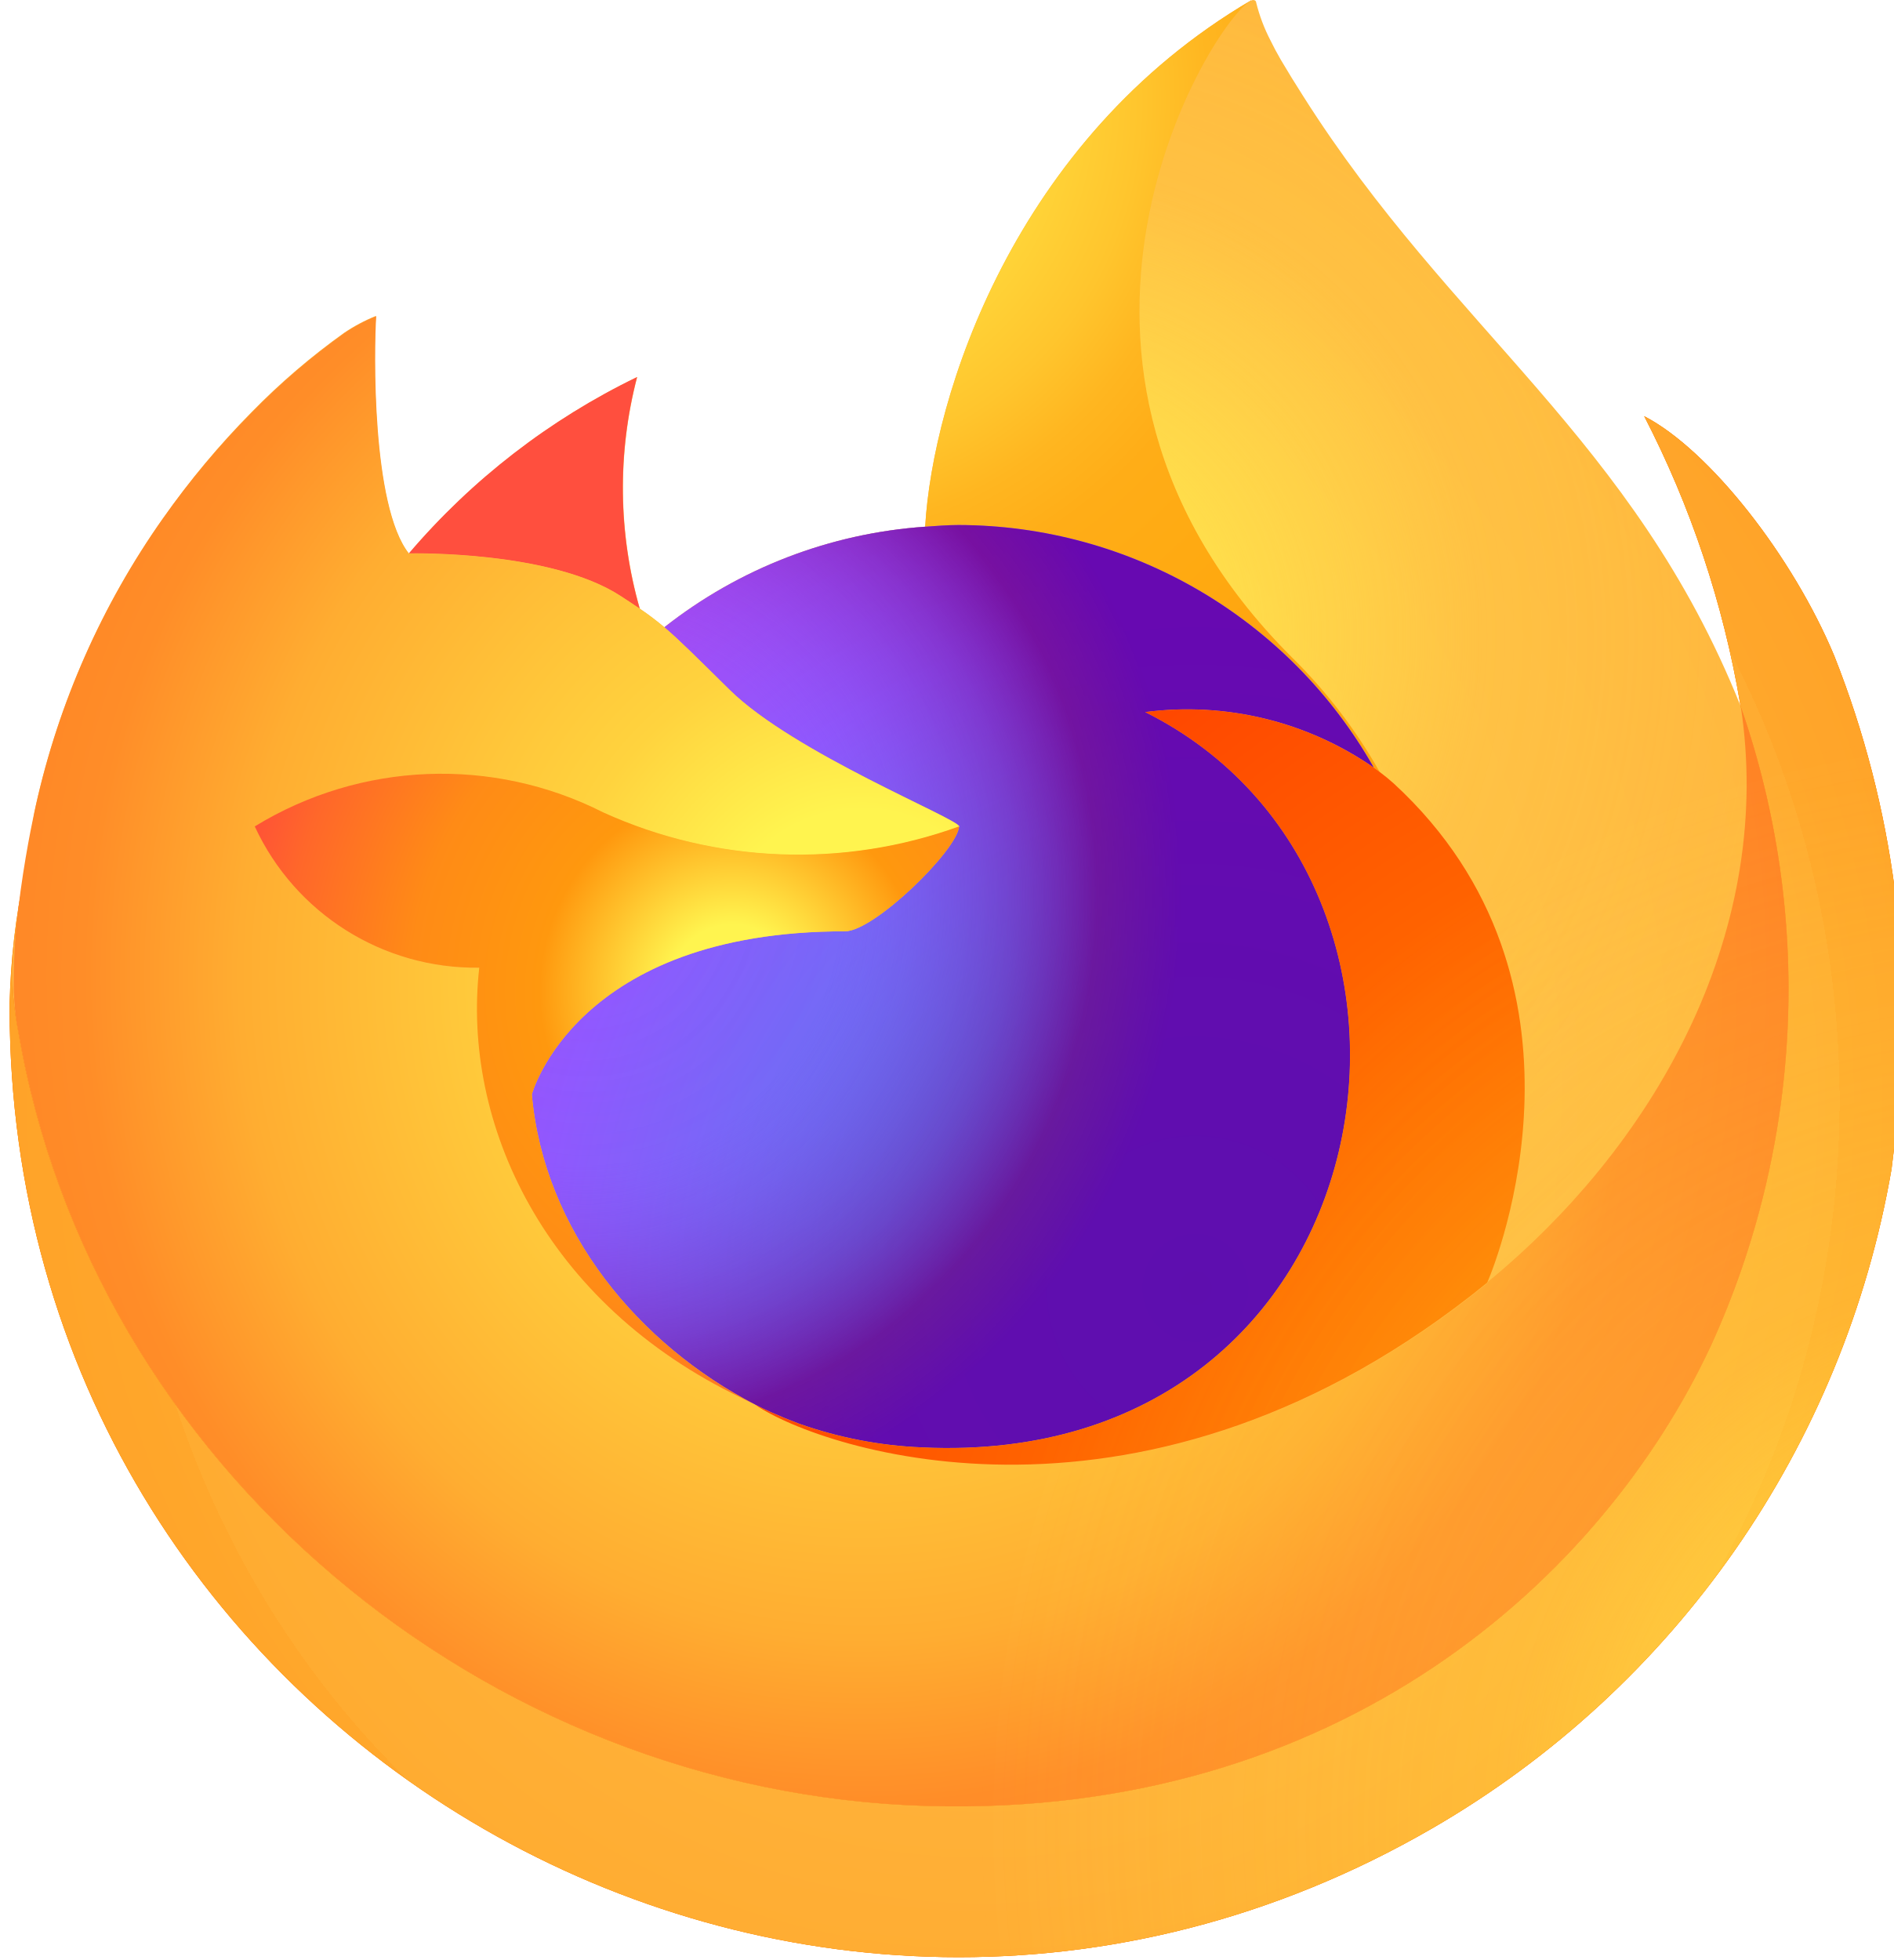
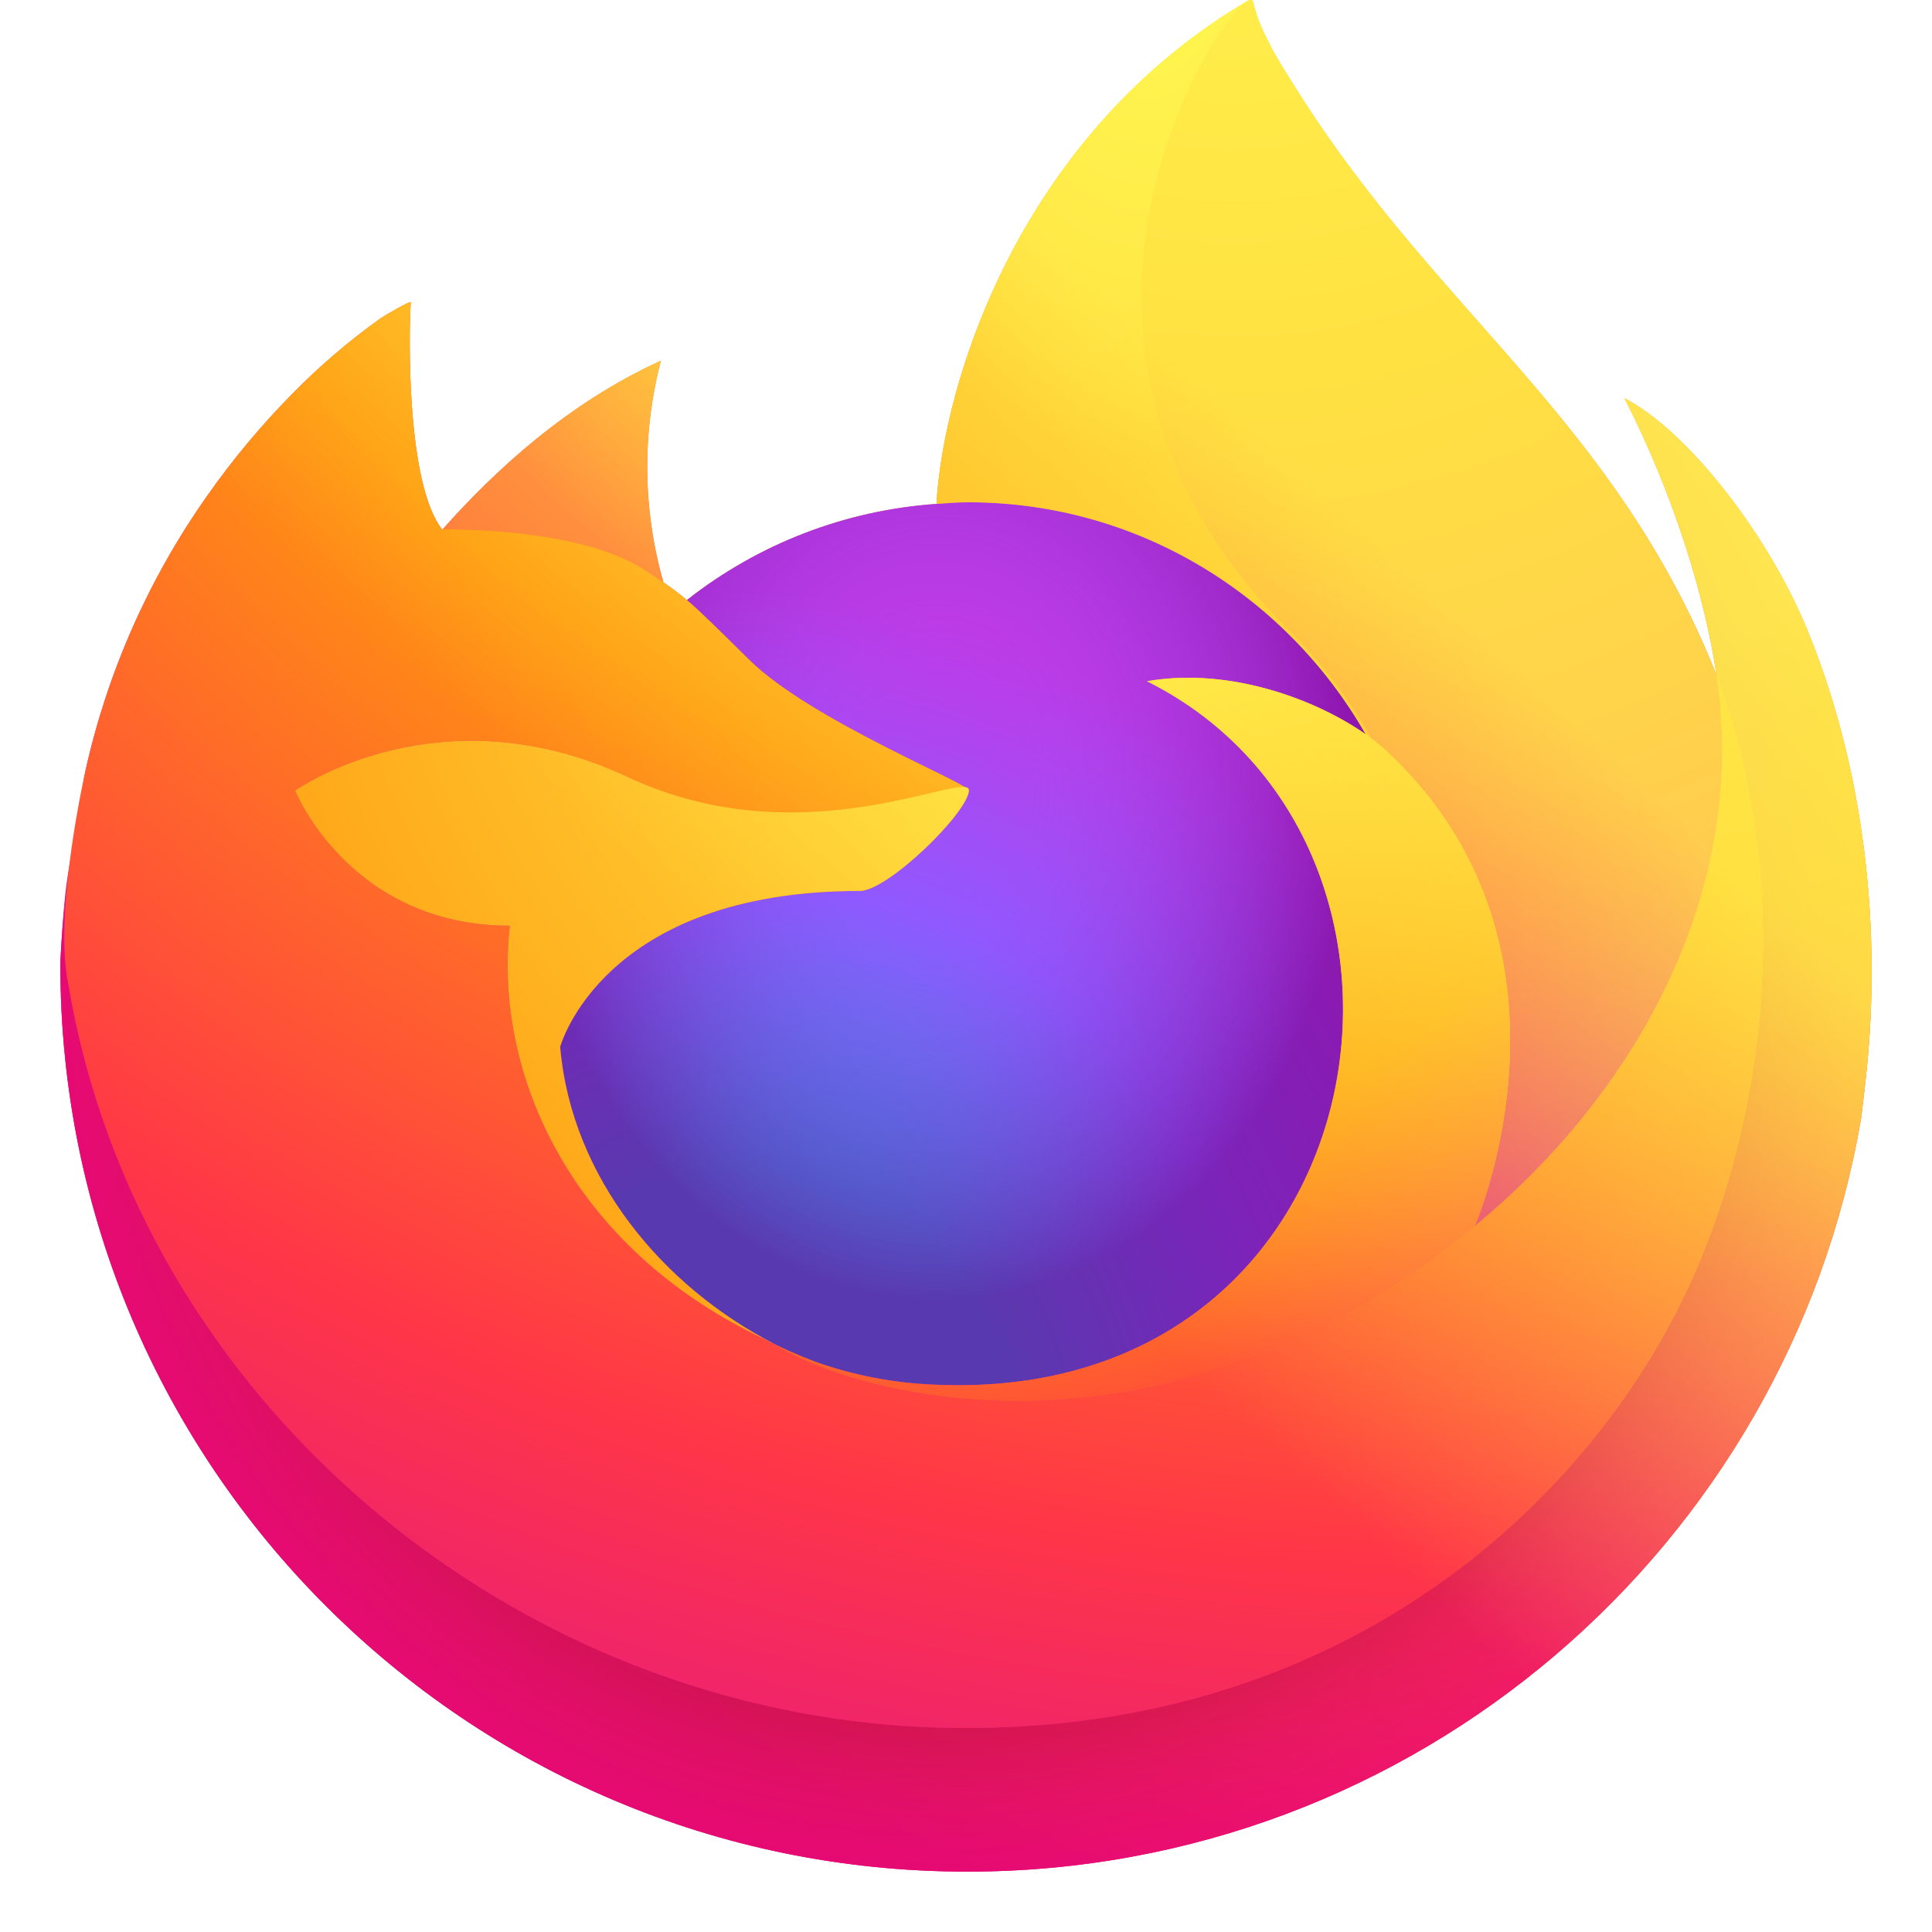
- <svg xmlns="http://www.w3.org/2000/svg" viewBox="0 0 256 265" preserveAspectRatio="xMidYMid">
+ <svg xmlns="http://www.w3.org/2000/svg" width="512" height="512">
  <defs>
-     <radialGradient id="firefox__a" cx="0" cy="0" r="1" gradientTransform="matrix(245.25 0 0 255.6 102 147)" gradientUnits="userSpaceOnUse">
-       <stop offset="0" stop-color="#ffbd4f" />
-       <stop offset="1" stop-color="#ffac31" />
+     <radialGradient id="g" cx="210%" cy="-100%" r="290%">
+       <stop offset=".1" stop-color="#ffe226" />
+       <stop offset=".79" stop-color="#ff7139" />
    </radialGradient>
-     <radialGradient id="firefox__b" cx="0" cy="0" r="1" gradientTransform="matrix(237 0 0 247.1 128.5 132)" gradientUnits="userSpaceOnUse">
-       <stop offset="0" stop-color="#f97c00" />
-       <stop offset=".1" stop-color="#f97c00" />
-       <stop offset=".1" stop-color="#f97c00" />
-       <stop offset=".1" stop-color="#f97c00" />
-       <stop offset=".2" stop-color="#f97a00" />
-       <stop offset=".2" stop-color="#f97900" />
-       <stop offset=".2" stop-color="#f97800" />
-       <stop offset=".3" stop-color="#f97700" />
-       <stop offset=".4" stop-color="#f97700" />
-       <stop offset=".5" stop-color="#f97500" />
-       <stop offset=".5" stop-color="#f97400" />
-       <stop offset=".6" stop-color="#f97200" />
-       <stop offset=".7" stop-color="#f96f00" />
-       <stop offset=".8" stop-color="#f96d00" />
-       <stop offset=".8" stop-color="#f96a00" />
-       <stop offset=".9" stop-color="#f96600" />
-       <stop offset="1" stop-color="#f96000" />
+     <radialGradient id="c" cx="49%" cy="40%" r="128%" gradientTransform="matrix(.82 0 0 1 .088 0)">
+       <stop offset=".3" stop-color="#960e18" />
+       <stop offset=".35" stop-color="#b11927" stop-opacity=".74" />
+       <stop offset=".43" stop-color="#db293d" stop-opacity=".34" />
+       <stop offset=".5" stop-color="#f5334b" stop-opacity=".09" />
+       <stop offset=".53" stop-color="#ff3750" stop-opacity="0" />
    </radialGradient>
-     <radialGradient id="firefox__c" cx="0" cy="0" r="1" gradientTransform="matrix(234 0 0 243.9 133 149)" gradientUnits="userSpaceOnUse">
-       <stop offset="0" stop-color="#ffbd4f" />
-       <stop offset=".1" stop-color="#ffbd4f" />
-       <stop offset=".1" stop-color="#ffbd4f" />
-       <stop offset=".2" stop-color="#ffba4a" />
-       <stop offset=".2" stop-color="#ffb846" />
-       <stop offset=".3" stop-color="#ffb742" />
-       <stop offset=".3" stop-color="#ffb43d" />
-       <stop offset=".4" stop-color="#ffb037" />
-       <stop offset=".5" stop-color="#ffac31" />
-       <stop offset=".5" stop-color="#ffa72b" />
-       <stop offset=".6" stop-color="#ffa127" />
-       <stop offset=".7" stop-color="#ff9c24" />
-       <stop offset=".8" stop-color="#ff9621" />
-       <stop offset=".9" stop-color="#ff911e" />
-       <stop offset="1" stop-color="#ff8e1d" />
+     <radialGradient id="d" cx="48%" cy="-12%" r="140%">
+       <stop offset=".13" stop-color="#fff44f" />
+       <stop offset=".53" stop-color="#ff980e" />
    </radialGradient>
-     <radialGradient id="firefox__d" cx="0" cy="0" r="1" gradientTransform="matrix(93.7 0 0 97.7 107.3 13.8)" gradientUnits="userSpaceOnUse">
-       <stop offset="0" stop-color="#fff44f" />
-       <stop offset=".1" stop-color="#fff44f" />
-       <stop offset=".3" stop-color="#ffdc3e" />
-       <stop offset=".5" stop-color="#ffc52d" />
-       <stop offset=".6" stop-color="#ffb620" />
-       <stop offset=".7" stop-color="#ffad17" />
-       <stop offset=".9" stop-color="#ffa910" />
-       <stop offset="1" stop-color="#ffa40f" />
-     </radialGradient>
-     <radialGradient id="firefox__e" cx="0" cy="0" r="1" gradientTransform="matrix(146.3 0 0 152.4 161.3 174.5)" gradientUnits="userSpaceOnUse">
-       <stop offset="0" stop-color="#3a8ee6" />
-       <stop offset=".3" stop-color="#5c79f0" />
-       <stop offset=".6" stop-color="#9059ff" />
+     <radialGradient id="e" cx="22.76%" cy="110.11%" r="100%">
+       <stop offset=".35" stop-color="#3a8ee6" />
+       <stop offset=".67" stop-color="#9059ff" />
      <stop offset="1" stop-color="#c139e6" />
    </radialGradient>
-     <radialGradient id="firefox__f" cx="0" cy="0" r="1" gradientTransform="matrix(113.9 15.5 -16 118.8 79.4 121.6)" gradientUnits="userSpaceOnUse">
-       <stop offset="0" stop-color="#9059ff" stop-opacity="0" />
-       <stop offset=".3" stop-color="#8c4ff3" stop-opacity=".1" />
-       <stop offset=".5" stop-color="#7716a8" stop-opacity=".5" />
-       <stop offset=".6" stop-color="#6e008b" stop-opacity=".8" />
-       <stop offset=".7" stop-color="#6200a8" stop-opacity=".9" />
+     <radialGradient id="f" cx="52%" cy="33%" r="59%" gradientTransform="scale(.9 1)">
+       <stop offset=".21" stop-color="#9059ff" stop-opacity="0" />
+       <stop offset=".97" stop-color="#6e008b" stop-opacity=".6" />
    </radialGradient>
-     <radialGradient id="firefox__g" cx="0" cy="0" r="1" gradientTransform="matrix(58.4 0 0 60.8 127.3 65.5)" gradientUnits="userSpaceOnUse">
-       <stop offset="0" stop-color="#ffe226" />
-       <stop offset=".1" stop-color="#ffdb27" />
-       <stop offset=".3" stop-color="#ffc82a" />
-       <stop offset=".4" stop-color="#ffa930" />
-       <stop offset=".6" stop-color="#ff7e37" />
-       <stop offset=".7" stop-color="#ff4f3e" />
+     <radialGradient id="b" cx="87.4%" cy="-12.9%" r="128%" gradientTransform="matrix(.8 0 0 1 .178 .129)">
+       <stop offset=".13" stop-color="#ffbd4f" />
+       <stop offset=".28" stop-color="#ff980e" />
+       <stop offset=".47" stop-color="#ff3750" />
+       <stop offset=".78" stop-color="#eb0878" />
+       <stop offset=".86" stop-color="#e50080" />
    </radialGradient>
-     <radialGradient id="firefox__h" cx="0" cy="0" r="1" gradientTransform="matrix(213.4 0 0 222.4 116.5 132)" gradientUnits="userSpaceOnUse">
+     <radialGradient id="h" cx="84%" cy="-41%" r="180%">
+       <stop offset=".11" stop-color="#fff44f" />
+       <stop offset=".46" stop-color="#ff980e" />
+       <stop offset=".72" stop-color="#ff3647" />
+       <stop offset=".9" stop-color="#e31587" />
+     </radialGradient>
+     <radialGradient id="i" cx="16.1%" cy="-18.6%" r="348.8%" gradientTransform="scale(1 .47) rotate(84 .279 -.297)">
      <stop offset="0" stop-color="#fff44f" />
-       <stop offset=".1" stop-color="#fff44f" />
-       <stop offset=".2" stop-color="#ffd33e" />
-       <stop offset=".4" stop-color="#ffad31" />
-       <stop offset=".5" stop-color="#ff8d28" />
-       <stop offset=".7" stop-color="#ff7822" />
-       <stop offset=".9" stop-color="#ff6a1e" />
-       <stop offset="1" stop-color="#ff651d" />
+       <stop offset=".3" stop-color="#ff980e" />
+       <stop offset=".57" stop-color="#ff3647" />
+       <stop offset=".74" stop-color="#e31587" />
    </radialGradient>
-     <radialGradient id="firefox__i" cx="0" cy="0" r="1" gradientTransform="matrix(121 0 0 126.1 140 86)" gradientUnits="userSpaceOnUse">
-       <stop offset="0" stop-color="#fff44f" stop-opacity=".8" />
-       <stop offset=".1" stop-color="#fff44f" stop-opacity=".8" />
-       <stop offset=".5" stop-color="#fff44f" stop-opacity=".2" />
-       <stop offset="1" stop-color="#fff44f" stop-opacity="0" />
+     <radialGradient id="j" cx="18.9%" cy="-42.5%" r="238.4%">
+       <stop offset=".14" stop-color="#fff44f" />
+       <stop offset=".48" stop-color="#ff980e" />
+       <stop offset=".66" stop-color="#ff3647" />
+       <stop offset=".9" stop-color="#e31587" />
    </radialGradient>
-     <radialGradient id="firefox__j" cx="0" cy="0" r="1" gradientTransform="rotate(-13 1178 -1033) scale(188.9 197)" gradientUnits="userSpaceOnUse">
-       <stop offset="0" stop-color="#fff44f" />
-       <stop offset=".1" stop-color="#fff44f" />
-       <stop offset=".2" stop-color="#ffe141" />
-       <stop offset=".3" stop-color="#ffaf1e" />
-       <stop offset=".4" stop-color="#ff8800" />
-       <stop offset=".5" stop-color="#ff7800" />
-       <stop offset=".7" stop-color="#ff6000" />
-       <stop offset=".9" stop-color="#ff4800" />
+     <radialGradient id="k" cx="159.3%" cy="-44.72%" r="313.1%">
+       <stop offset=".09" stop-color="#fff44f" />
+       <stop offset=".63" stop-color="#ff980e" />
    </radialGradient>
-     <radialGradient id="firefox__k" cx="0" cy="0" r="1" gradientTransform="matrix(86.7 0 0 90.3 99 134)" gradientUnits="userSpaceOnUse">
-       <stop offset="0" stop-color="#fff44f" />
-       <stop offset=".1" stop-color="#fff44f" />
-       <stop offset=".3" stop-color="#ff980e" />
-       <stop offset=".5" stop-color="#ff8b16" />
-       <stop offset=".7" stop-color="#ff672a" />
-       <stop offset=".9" stop-color="#ff3647" />
-       <stop offset="1" stop-color="#e31587" />
-     </radialGradient>
-     <radialGradient id="firefox__l" cx="0" cy="0" r="1" gradientTransform="rotate(-13.3 1207.3 -1063) scale(144.3 150.4)" gradientUnits="userSpaceOnUse">
-       <stop offset="0" stop-color="#fff44f" stop-opacity=".8" />
-       <stop offset=".1" stop-color="#fff44f" stop-opacity=".8" />
-       <stop offset=".5" stop-color="#fff44f" stop-opacity=".2" />
-       <stop offset="1" stop-color="#fff44f" stop-opacity="0" />
-     </radialGradient>
+     <linearGradient id="a" x1="87.25%" y1="15.5%" x2="9.4%" y2="93.1%">
+       <stop offset=".05" stop-color="#fff44f" />
+       <stop offset=".37" stop-color="#ff980e" />
+       <stop offset=".53" stop-color="#ff3647" />
+       <stop offset=".7" stop-color="#e31587" />
+     </linearGradient>
+     <linearGradient id="l" x1="80%" y1="14%" x2="18%" y2="84%">
+       <stop offset=".17" stop-color="#fff44f" stop-opacity=".8" />
+       <stop offset=".6" stop-color="#fff44f" stop-opacity="0" />
+     </linearGradient>
  </defs>
-   <path fill="url(#firefox__a)" d="M248.033 88.713c-5.569-13.399-16.864-27.866-25.71-32.439a133.169 133.169 0 0 1 12.979 38.9l.023.215c-14.49-36.126-39.062-50.692-59.13-82.41a155.1 155.1 0 0 1-3.019-4.907 40.605 40.605 0 0 1-1.412-2.645 23.31 23.31 0 0 1-1.912-5.076.331.331 0 0 0-.291-.331.469.469 0 0 0-.241 0c-.016 0-.043.03-.063.037-.02.006-.063.036-.092.049l.049-.086c-32.19 18.849-43.113 53.741-44.118 71.194a64.108 64.108 0 0 0-35.269 13.593 38.336 38.336 0 0 0-3.307-2.506 59.417 59.417 0 0 1-.36-31.324 94.912 94.912 0 0 0-30.848 23.841h-.06c-5.079-6.438-4.722-27.667-4.431-32.102a22.957 22.957 0 0 0-4.279 2.272 93.435 93.435 0 0 0-12.526 10.73 111.954 111.954 0 0 0-11.98 14.375v.019-.023A108.26 108.26 0 0 0 4.841 108.92l-.171.846a203.818 203.818 0 0 0-1.26 8.003c0 .096-.02.185-.03.281a122.12 122.12 0 0 0-2.08 17.667v.662c.086 98.661 106.944 160.23 192.344 110.825a128.165 128.165 0 0 0 62.12-89.153c.215-1.653.39-3.29.582-4.96a131.8 131.8 0 0 0-8.313-64.378ZM100.322 189.031c.599.288 1.161.599 1.776.873l.089.057a68.838 68.838 0 0 1-1.865-.93Zm29.357-77.297Zm105.656-16.315v-.123l.023.136-.023-.013Z" />
-   <path fill="url(#firefox__b)" d="M248.033 88.713c-5.569-13.399-16.864-27.866-25.71-32.439a133.169 133.169 0 0 1 12.979 38.9v.122l.023.136a116.067 116.067 0 0 1-3.988 86.497c-14.688 31.516-50.242 63.819-105.894 62.248-60.132-1.703-113.089-46.323-122.989-104.766-1.802-9.216 0-13.888.906-21.378a95.444 95.444 0 0 0-2.06 17.684v.662c.086 98.661 106.944 160.23 192.344 110.825a128.165 128.165 0 0 0 62.12-89.153c.215-1.653.39-3.29.582-4.96a131.8 131.8 0 0 0-8.313-64.378Z" />
-   <path fill="url(#firefox__c)" d="M248.033 88.713c-5.569-13.399-16.864-27.866-25.71-32.439a133.169 133.169 0 0 1 12.979 38.9v.122l.023.136a116.067 116.067 0 0 1-3.988 86.497c-14.688 31.516-50.242 63.819-105.894 62.248-60.132-1.703-113.089-46.323-122.989-104.766-1.802-9.216 0-13.888.906-21.378a95.444 95.444 0 0 0-2.06 17.684v.662c.086 98.661 106.944 160.23 192.344 110.825a128.165 128.165 0 0 0 62.12-89.153c.215-1.653.39-3.29.582-4.96a131.8 131.8 0 0 0-8.313-64.378Z" />
-   <path fill="url(#firefox__d)" d="M185.754 103.778c.278.195.536.39.797.585a69.775 69.775 0 0 0-11.904-15.525C134.815 48.999 164.208 2.457 169.165.093l.049-.073c-32.19 18.849-43.113 53.741-44.118 71.194 1.495-.103 2.976-.229 4.504-.229a64.68 64.68 0 0 1 56.154 32.793Z" />
-   <path fill="url(#firefox__e)" d="M129.683 111.734c-.212 3.188-11.475 14.182-15.413 14.182-36.443 0-42.359 22.046-42.359 22.046 1.614 18.564 14.55 33.854 30.187 41.942.714.371 1.439.705 2.163 1.032a70.572 70.572 0 0 0 3.763 1.541 56.974 56.974 0 0 0 16.675 3.217c63.876 2.996 76.25-76.384 30.154-99.419a44.241 44.241 0 0 1 30.901 7.503A64.68 64.68 0 0 0 129.6 70.985c-1.521 0-3.009.126-4.504.229a64.108 64.108 0 0 0-35.269 13.593c1.954 1.654 4.16 3.863 8.806 8.442 8.696 8.568 31 17.443 31.05 18.485Z" />
-   <path fill="url(#firefox__f)" d="M129.683 111.734c-.212 3.188-11.475 14.182-15.413 14.182-36.443 0-42.359 22.046-42.359 22.046 1.614 18.564 14.55 33.854 30.187 41.942.714.371 1.439.705 2.163 1.032a70.572 70.572 0 0 0 3.763 1.541 56.974 56.974 0 0 0 16.675 3.217c63.876 2.996 76.25-76.384 30.154-99.419a44.241 44.241 0 0 1 30.901 7.503A64.68 64.68 0 0 0 129.6 70.985c-1.521 0-3.009.126-4.504.229a64.108 64.108 0 0 0-35.269 13.593c1.954 1.654 4.16 3.863 8.806 8.442 8.696 8.568 31 17.443 31.05 18.485Z" />
-   <path fill="url(#firefox__g)" d="M83.852 80.545a81.51 81.51 0 0 1 2.645 1.756 59.407 59.407 0 0 1-.36-31.324 94.926 94.926 0 0 0-30.849 23.841c.625-.017 19.216-.351 28.564 5.727Z" />
-   <path fill="url(#firefox__h)" d="M2.471 139.411c9.89 58.443 62.857 103.063 122.989 104.766 55.652 1.574 91.205-30.732 105.894-62.248a116.067 116.067 0 0 0 3.988-86.497v-.122c0-.096-.02-.153 0-.123l.023.215c4.547 29.684-10.552 58.443-34.155 77.889l-.073.166c-45.989 37.455-90.002 22.598-98.91 16.533a64.67 64.67 0 0 1-1.865-.929c-26.814-12.817-37.891-37.247-35.517-58.198a32.912 32.912 0 0 1-30.359-19.096 48.336 48.336 0 0 1 47.117-1.891 63.821 63.821 0 0 0 48.119 1.891c-.049-1.042-22.353-9.92-31.05-18.484-4.646-4.58-6.851-6.786-8.805-8.442a38.145 38.145 0 0 0-3.307-2.507c-.761-.519-1.617-1.081-2.645-1.756-9.348-6.078-27.939-5.744-28.554-5.727h-.059c-5.079-6.438-4.722-27.667-4.431-32.101a22.862 22.862 0 0 0-4.279 2.271 93.373 93.373 0 0 0-12.526 10.73 112.062 112.062 0 0 0-12.03 14.342v.019-.023A108.26 108.26 0 0 0 4.841 108.92c-.062.261-4.616 20.167-2.37 30.491Z" />
-   <path fill="url(#firefox__i)" d="M174.654 88.838a69.818 69.818 0 0 1 11.904 15.542 26.607 26.607 0 0 1 1.921 1.574c29.056 26.784 13.832 64.646 12.698 67.341 23.603-19.447 38.688-48.205 34.155-77.89-14.497-36.142-39.069-50.708-59.137-82.426a155.1 155.1 0 0 1-3.019-4.907 40.605 40.605 0 0 1-1.412-2.645 23.31 23.31 0 0 1-1.912-5.076.331.331 0 0 0-.291-.331.469.469 0 0 0-.241 0c-.016 0-.043.03-.063.037-.02.006-.063.036-.092.049-4.957 2.351-34.35 48.893 5.489 88.732Z" />
-   <path fill="url(#firefox__j)" d="M188.459 105.937a26.822 26.822 0 0 0-1.921-1.574c-.261-.195-.519-.39-.797-.585a44.243 44.243 0 0 0-30.901-7.503c46.095 23.048 33.728 102.415-30.154 99.419a56.974 56.974 0 0 1-16.675-3.217 67.38 67.38 0 0 1-3.763-1.541c-.725-.331-1.449-.661-2.163-1.032l.089.057c8.908 6.081 52.907 20.938 98.91-16.534l.073-.165c1.147-2.679 16.371-40.55-12.698-67.325Z" />
-   <path fill="url(#firefox__k)" d="M71.911 147.962s5.916-22.046 42.359-22.046c3.938 0 15.211-10.994 15.413-14.182a63.817 63.817 0 0 1-48.119-1.892 48.341 48.341 0 0 0-47.118 1.892 32.912 32.912 0 0 0 30.359 19.096c-2.374 20.955 8.703 45.385 35.517 58.198.599.288 1.161.599 1.776.873-15.65-8.085-28.573-23.375-30.187-41.939Z" />
-   <path fill="url(#firefox__l)" d="M248.033 88.713c-5.569-13.399-16.864-27.866-25.71-32.439a133.169 133.169 0 0 1 12.979 38.9l.023.215c-14.49-36.126-39.062-50.692-59.13-82.41a155.1 155.1 0 0 1-3.019-4.907 40.605 40.605 0 0 1-1.412-2.645 23.31 23.31 0 0 1-1.912-5.076.331.331 0 0 0-.291-.331.469.469 0 0 0-.241 0c-.016 0-.043.03-.063.037-.02.006-.063.036-.092.049l.049-.086c-32.19 18.849-43.113 53.741-44.118 71.194 1.495-.103 2.976-.229 4.504-.229a64.68 64.68 0 0 1 56.154 32.793 44.241 44.241 0 0 0-30.901-7.503c46.096 23.048 33.729 102.415-30.154 99.419a56.974 56.974 0 0 1-16.675-3.217 67.38 67.38 0 0 1-3.763-1.541c-.724-.331-1.449-.661-2.163-1.032l.089.057a68.838 68.838 0 0 1-1.865-.93c.599.288 1.161.599 1.776.873-15.65-8.088-28.573-23.378-30.187-41.942 0 0 5.916-22.046 42.359-22.046 3.938 0 15.211-10.994 15.413-14.182-.05-1.042-22.354-9.92-31.05-18.485-4.646-4.579-6.852-6.785-8.806-8.442a38.336 38.336 0 0 0-3.307-2.506 59.417 59.417 0 0 1-.36-31.324 94.912 94.912 0 0 0-30.848 23.841h-.06c-5.079-6.438-4.722-27.667-4.431-32.102a22.957 22.957 0 0 0-4.279 2.272 93.435 93.435 0 0 0-12.526 10.73 111.954 111.954 0 0 0-11.98 14.375v.019-.023A108.26 108.26 0 0 0 4.841 108.92l-.171.846c-.242 1.128-1.323 6.855-1.479 8.085 0 .093 0-.096 0 0A149.15 149.15 0 0 0 1.3 135.717v.662c.086 98.661 106.944 160.23 192.344 110.825a128.165 128.165 0 0 0 62.12-89.153c.215-1.653.39-3.29.582-4.96a131.8 131.8 0 0 0-8.313-64.378Zm-12.715 6.583.024.136-.024-.136Z" />
+   <path d="M478.711 166.353c-10.445-25.124-31.6-52.248-48.212-60.821 13.52 26.505 21.345 53.093 24.335 72.936 0 .039.015.136.047.4C427.706 111.135 381.627 83.823 344 24.355c-1.9-3.007-3.805-6.022-5.661-9.2a73.716 73.716 0 01-2.646-4.972A43.7 43.7 0 01332.1.677a.626.626 0 00-.546-.644.818.818 0 00-.451 0c-.034.012-.084.051-.12.065-.053.021-.12.069-.176.1.027-.036.083-.117.1-.136-60.37 35.356-80.85 100.761-82.732 133.484a120.249 120.249 0 00-66.142 25.488 71.355 71.355 0 00-6.225-4.7 111.338 111.338 0 01-.674-58.732c-24.688 11.241-43.89 29.01-57.85 44.7h-.111c-9.527-12.067-8.855-51.873-8.312-60.184-.114-.515-7.107 3.63-8.023 4.255a175.073 175.073 0 00-23.486 20.12 210.478 210.478 0 00-22.442 26.913c0 .012-.007.026-.011.038 0-.013.007-.026.011-.038a202.838 202.838 0 00-32.247 72.805c-.115.521-.212 1.061-.324 1.586-.452 2.116-2.08 12.7-2.365 15-.022.177-.032.347-.053.524a229.066 229.066 0 00-3.9 33.157c0 .41-.025.816-.025 1.227C16 388.418 123.6 496 256.324 496c118.865 0 217.56-86.288 236.882-199.63.407-3.076.733-6.168 1.092-9.271 4.777-41.21-.53-84.525-15.587-120.746zM201.716 354.447c1.124.537 2.18 1.124 3.334 1.639.048.033.114.07.163.1a126.191 126.191 0 01-3.497-1.739zm55.053-144.93zm198.131-30.59l-.032-.233c.012.085.027.174.04.259z" fill="url(#a)" />
+   <path d="M478.711 166.353c-10.445-25.124-31.6-52.248-48.212-60.821 13.52 26.505 21.345 53.093 24.335 72.936 0-.058.011.048.036.226.012.085.027.174.04.259 22.675 61.47 10.322 123.978-7.479 162.175-27.539 59.1-94.215 119.67-198.576 116.716C136.1 454.651 36.766 370.988 18.223 261.41c-3.379-17.28 0-26.054 1.7-40.084-2.071 10.816-2.86 13.94-3.9 33.157 0 .41-.025.816-.025 1.227C16 388.418 123.6 496 256.324 496c118.865 0 217.56-86.288 236.882-199.63.407-3.076.733-6.168 1.092-9.271 4.777-41.21-.53-84.525-15.587-120.746z" fill="url(#b)" />
+   <path d="M478.711 166.353c-10.445-25.124-31.6-52.248-48.212-60.821 13.52 26.505 21.345 53.093 24.335 72.936 0-.058.011.048.036.226.012.085.027.174.04.259 22.675 61.47 10.322 123.978-7.479 162.175-27.539 59.1-94.215 119.67-198.576 116.716C136.1 454.651 36.766 370.988 18.223 261.41c-3.379-17.28 0-26.054 1.7-40.084-2.071 10.816-2.86 13.94-3.9 33.157 0 .41-.025.816-.025 1.227C16 388.418 123.6 496 256.324 496c118.865 0 217.56-86.288 236.882-199.63.407-3.076.733-6.168 1.092-9.271 4.777-41.21-.53-84.525-15.587-120.746z" fill="url(#c)" />
+   <path d="M361.922 194.6c.524.368 1 .734 1.493 1.1a130.706 130.706 0 00-22.31-29.112C266.4 91.892 321.516 4.626 330.811.194c.027-.036.083-.117.1-.136-60.37 35.356-80.85 100.761-82.732 133.484 2.8-.194 5.592-.429 8.442-.429 45.051 0 84.289 24.77 105.301 61.487z" fill="url(#d)" />
+   <path d="M256.772 209.514c-.393 5.978-21.514 26.593-28.9 26.593-68.339 0-79.432 41.335-79.432 41.335 3.027 34.81 27.261 63.475 56.611 78.643 1.339.692 2.694 1.317 4.05 1.935a132.768 132.768 0 007.059 2.886 106.743 106.743 0 0031.271 6.031c119.78 5.618 142.986-143.194 56.545-186.408 22.137-3.85 45.115 5.053 57.947 14.067-21.012-36.714-60.25-61.484-105.3-61.484-2.85 0-5.641.235-8.442.429a120.249 120.249 0 00-66.142 25.488c3.664 3.1 7.8 7.244 16.514 15.828 16.302 16.067 58.13 32.705 58.219 34.657z" fill="url(#e)" />
+   <path d="M256.772 209.514c-.393 5.978-21.514 26.593-28.9 26.593-68.339 0-79.432 41.335-79.432 41.335 3.027 34.81 27.261 63.475 56.611 78.643 1.339.692 2.694 1.317 4.05 1.935a132.768 132.768 0 007.059 2.886 106.743 106.743 0 0031.271 6.031c119.78 5.618 142.986-143.194 56.545-186.408 22.137-3.85 45.115 5.053 57.947 14.067-21.012-36.714-60.25-61.484-105.3-61.484-2.85 0-5.641.235-8.442.429a120.249 120.249 0 00-66.142 25.488c3.664 3.1 7.8 7.244 16.514 15.828 16.302 16.067 58.13 32.705 58.219 34.657z" fill="url(#f)" />
+   <path d="M170.829 151.036a244.042 244.042 0 014.981 3.3 111.338 111.338 0 01-.674-58.732c-24.688 11.241-43.89 29.01-57.85 44.7 1.155-.033 36.014-.66 53.543 10.732z" fill="url(#g)" />
+   <path d="M18.223 261.41C36.766 370.988 136.1 454.651 248.855 457.844c104.361 2.954 171.037-57.62 198.576-116.716 17.8-38.2 30.154-100.7 7.479-162.175l-.008-.026-.032-.233c-.025-.178-.04-.284-.036-.226 0 .039.015.136.047.4 8.524 55.661-19.79 109.584-64.051 146.044l-.133.313c-86.245 70.223-168.774 42.368-185.484 30.966a144.108 144.108 0 01-3.5-1.743c-50.282-24.029-71.054-69.838-66.6-109.124-42.457 0-56.934-35.809-56.934-35.809s38.119-27.179 88.358-3.541c46.53 21.893 90.228 3.543 90.233 3.541-.089-1.952-41.917-18.59-58.223-34.656-8.713-8.584-12.85-12.723-16.514-15.828a71.355 71.355 0 00-6.225-4.7 282.929 282.929 0 00-4.981-3.3c-17.528-11.392-52.388-10.765-53.543-10.735h-.111c-9.527-12.067-8.855-51.873-8.312-60.184-.114-.515-7.107 3.63-8.023 4.255a175.073 175.073 0 00-23.486 20.12 210.478 210.478 0 00-22.442 26.919c0 .012-.007.026-.011.038 0-.013.007-.026.011-.038a202.838 202.838 0 00-32.247 72.805c-.115.521-8.65 37.842-4.44 57.199z" fill="url(#h)" />
+   <path d="M341.105 166.587a130.706 130.706 0 0122.31 29.112c1.323.994 2.559 1.985 3.608 2.952 54.482 50.2 25.936 121.2 23.807 126.26 44.261-36.46 72.575-90.383 64.051-146.044C427.706 111.135 381.627 83.823 344 24.355c-1.9-3.007-3.805-6.022-5.661-9.2a73.716 73.716 0 01-2.646-4.972A43.7 43.7 0 01332.1.677a.626.626 0 00-.546-.644.818.818 0 00-.451 0c-.034.012-.084.051-.12.065-.053.021-.12.069-.176.1-9.291 4.428-64.407 91.694 10.298 166.389z" fill="url(#i)" />
+   <path d="M367.023 198.651c-1.049-.967-2.285-1.958-3.608-2.952-.489-.368-.969-.734-1.493-1.1-12.832-9.014-35.81-17.917-57.947-14.067 86.441 43.214 63.235 192.026-56.545 186.408a106.743 106.743 0 01-31.271-6.031 134.51 134.51 0 01-7.059-2.886c-1.356-.618-2.711-1.243-4.05-1.935.048.033.114.07.163.1 16.71 11.4 99.239 39.257 185.484-30.966l.133-.313c2.129-5.054 30.675-76.057-23.807-126.258z" fill="url(#j)" />
+   <path d="M148.439 277.443s11.093-41.335 79.432-41.335c7.388 0 28.509-20.615 28.9-26.593s-43.7 18.352-90.233-3.541c-50.239-23.638-88.358 3.541-88.358 3.541s14.477 35.809 56.934 35.809c-4.453 39.286 16.319 85.1 66.6 109.124 1.124.537 2.18 1.124 3.334 1.639-29.348-15.169-53.582-43.834-56.609-78.644z" fill="url(#k)" />
+   <path d="M478.711 166.353c-10.445-25.124-31.6-52.248-48.212-60.821 13.52 26.505 21.345 53.093 24.335 72.936 0 .039.015.136.047.4C427.706 111.135 381.627 83.823 344 24.355c-1.9-3.007-3.805-6.022-5.661-9.2a73.716 73.716 0 01-2.646-4.972A43.7 43.7 0 01332.1.677a.626.626 0 00-.546-.644.818.818 0 00-.451 0c-.034.012-.084.051-.12.065-.053.021-.12.069-.176.1.027-.036.083-.117.1-.136-60.37 35.356-80.85 100.761-82.732 133.484 2.8-.194 5.592-.429 8.442-.429 45.053 0 84.291 24.77 105.3 61.484-12.832-9.014-35.81-17.917-57.947-14.067 86.441 43.214 63.235 192.026-56.545 186.408a106.743 106.743 0 01-31.271-6.031 134.51 134.51 0 01-7.059-2.886c-1.356-.618-2.711-1.243-4.05-1.935.048.033.114.07.163.1a144.108 144.108 0 01-3.5-1.743c1.124.537 2.18 1.124 3.334 1.639-29.35-15.168-53.584-43.833-56.611-78.643 0 0 11.093-41.335 79.432-41.335 7.388 0 28.509-20.615 28.9-26.593-.089-1.952-41.917-18.59-58.223-34.656-8.713-8.584-12.85-12.723-16.514-15.828a71.355 71.355 0 00-6.225-4.7 111.338 111.338 0 01-.674-58.732c-24.688 11.241-43.89 29.01-57.85 44.7h-.111c-9.527-12.067-8.855-51.873-8.312-60.184-.114-.515-7.107 3.63-8.023 4.255a175.073 175.073 0 00-23.486 20.12 210.478 210.478 0 00-22.435 26.916c0 .012-.007.026-.011.038 0-.013.007-.026.011-.038a202.838 202.838 0 00-32.247 72.805c-.115.521-.212 1.061-.324 1.586-.452 2.116-2.486 12.853-2.77 15.156-.022.177.021-.176 0 0a279.565 279.565 0 00-3.544 33.53c0 .41-.025.816-.025 1.227C16 388.418 123.6 496 256.324 496c118.865 0 217.56-86.288 236.882-199.63.407-3.076.733-6.168 1.092-9.271 4.777-41.21-.53-84.525-15.587-120.746zm-23.841 12.341c.012.085.027.174.04.259l-.008-.026-.032-.233z" fill="url(#l)" />
</svg>
